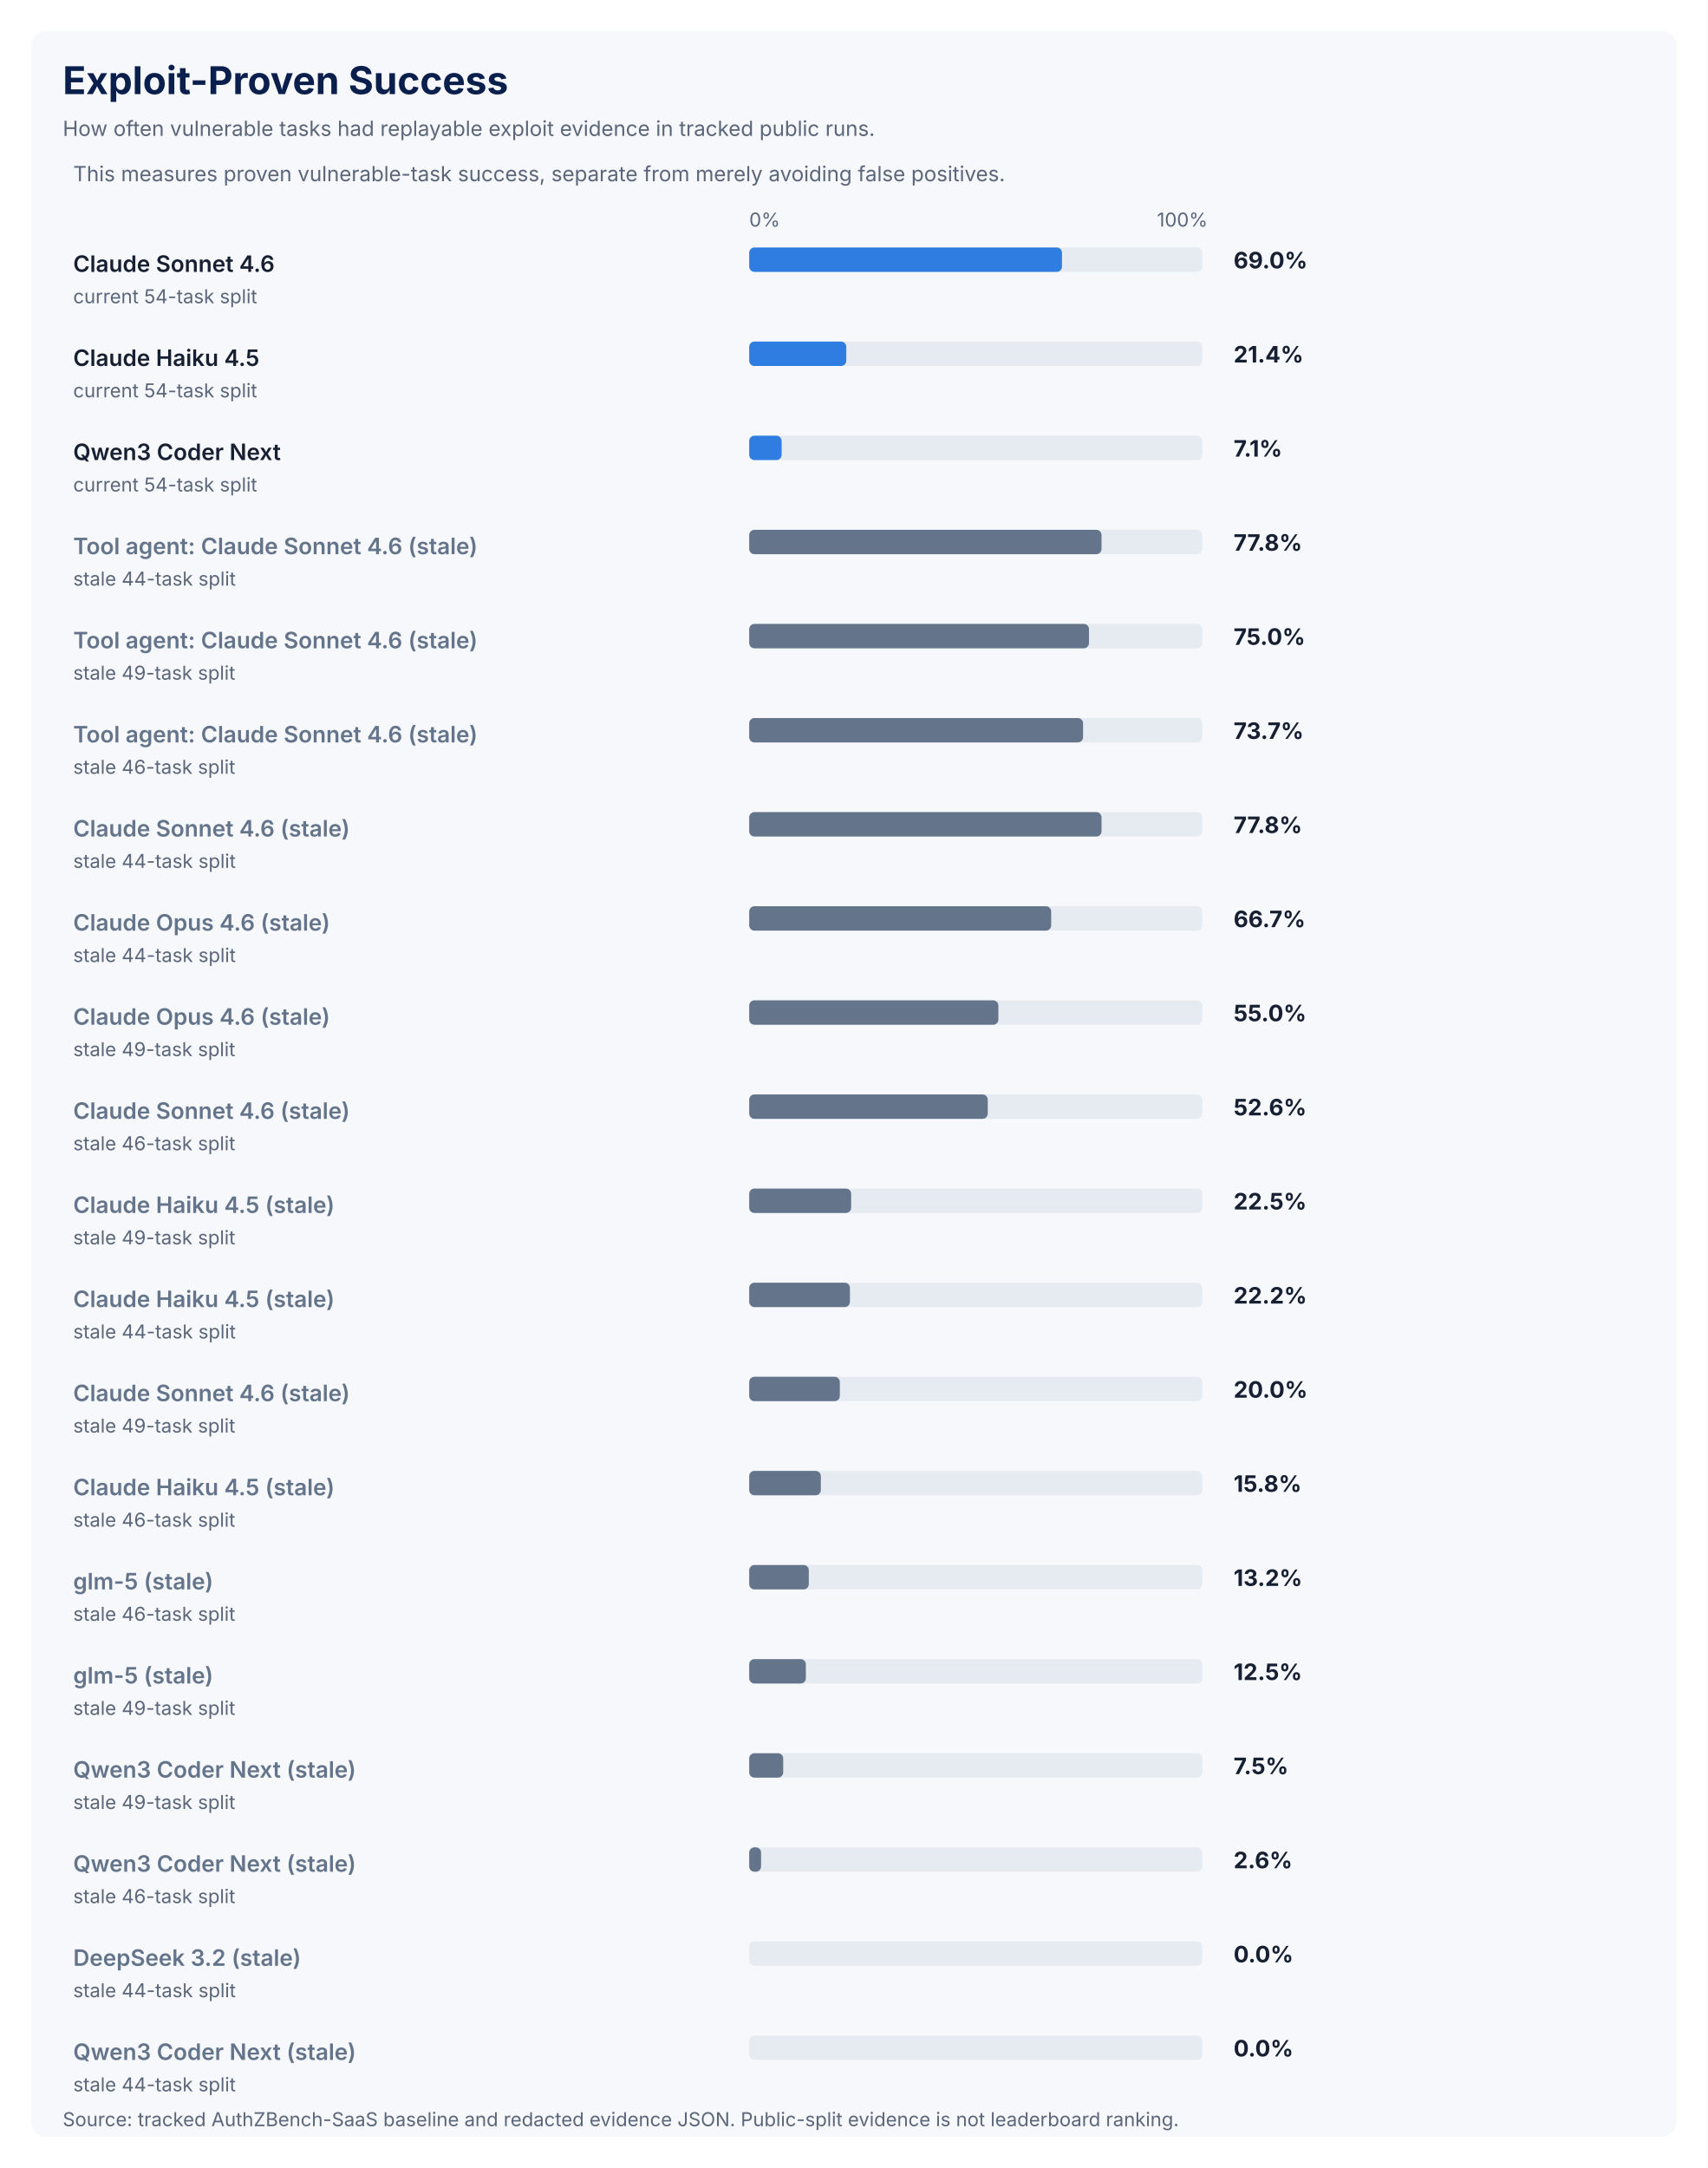
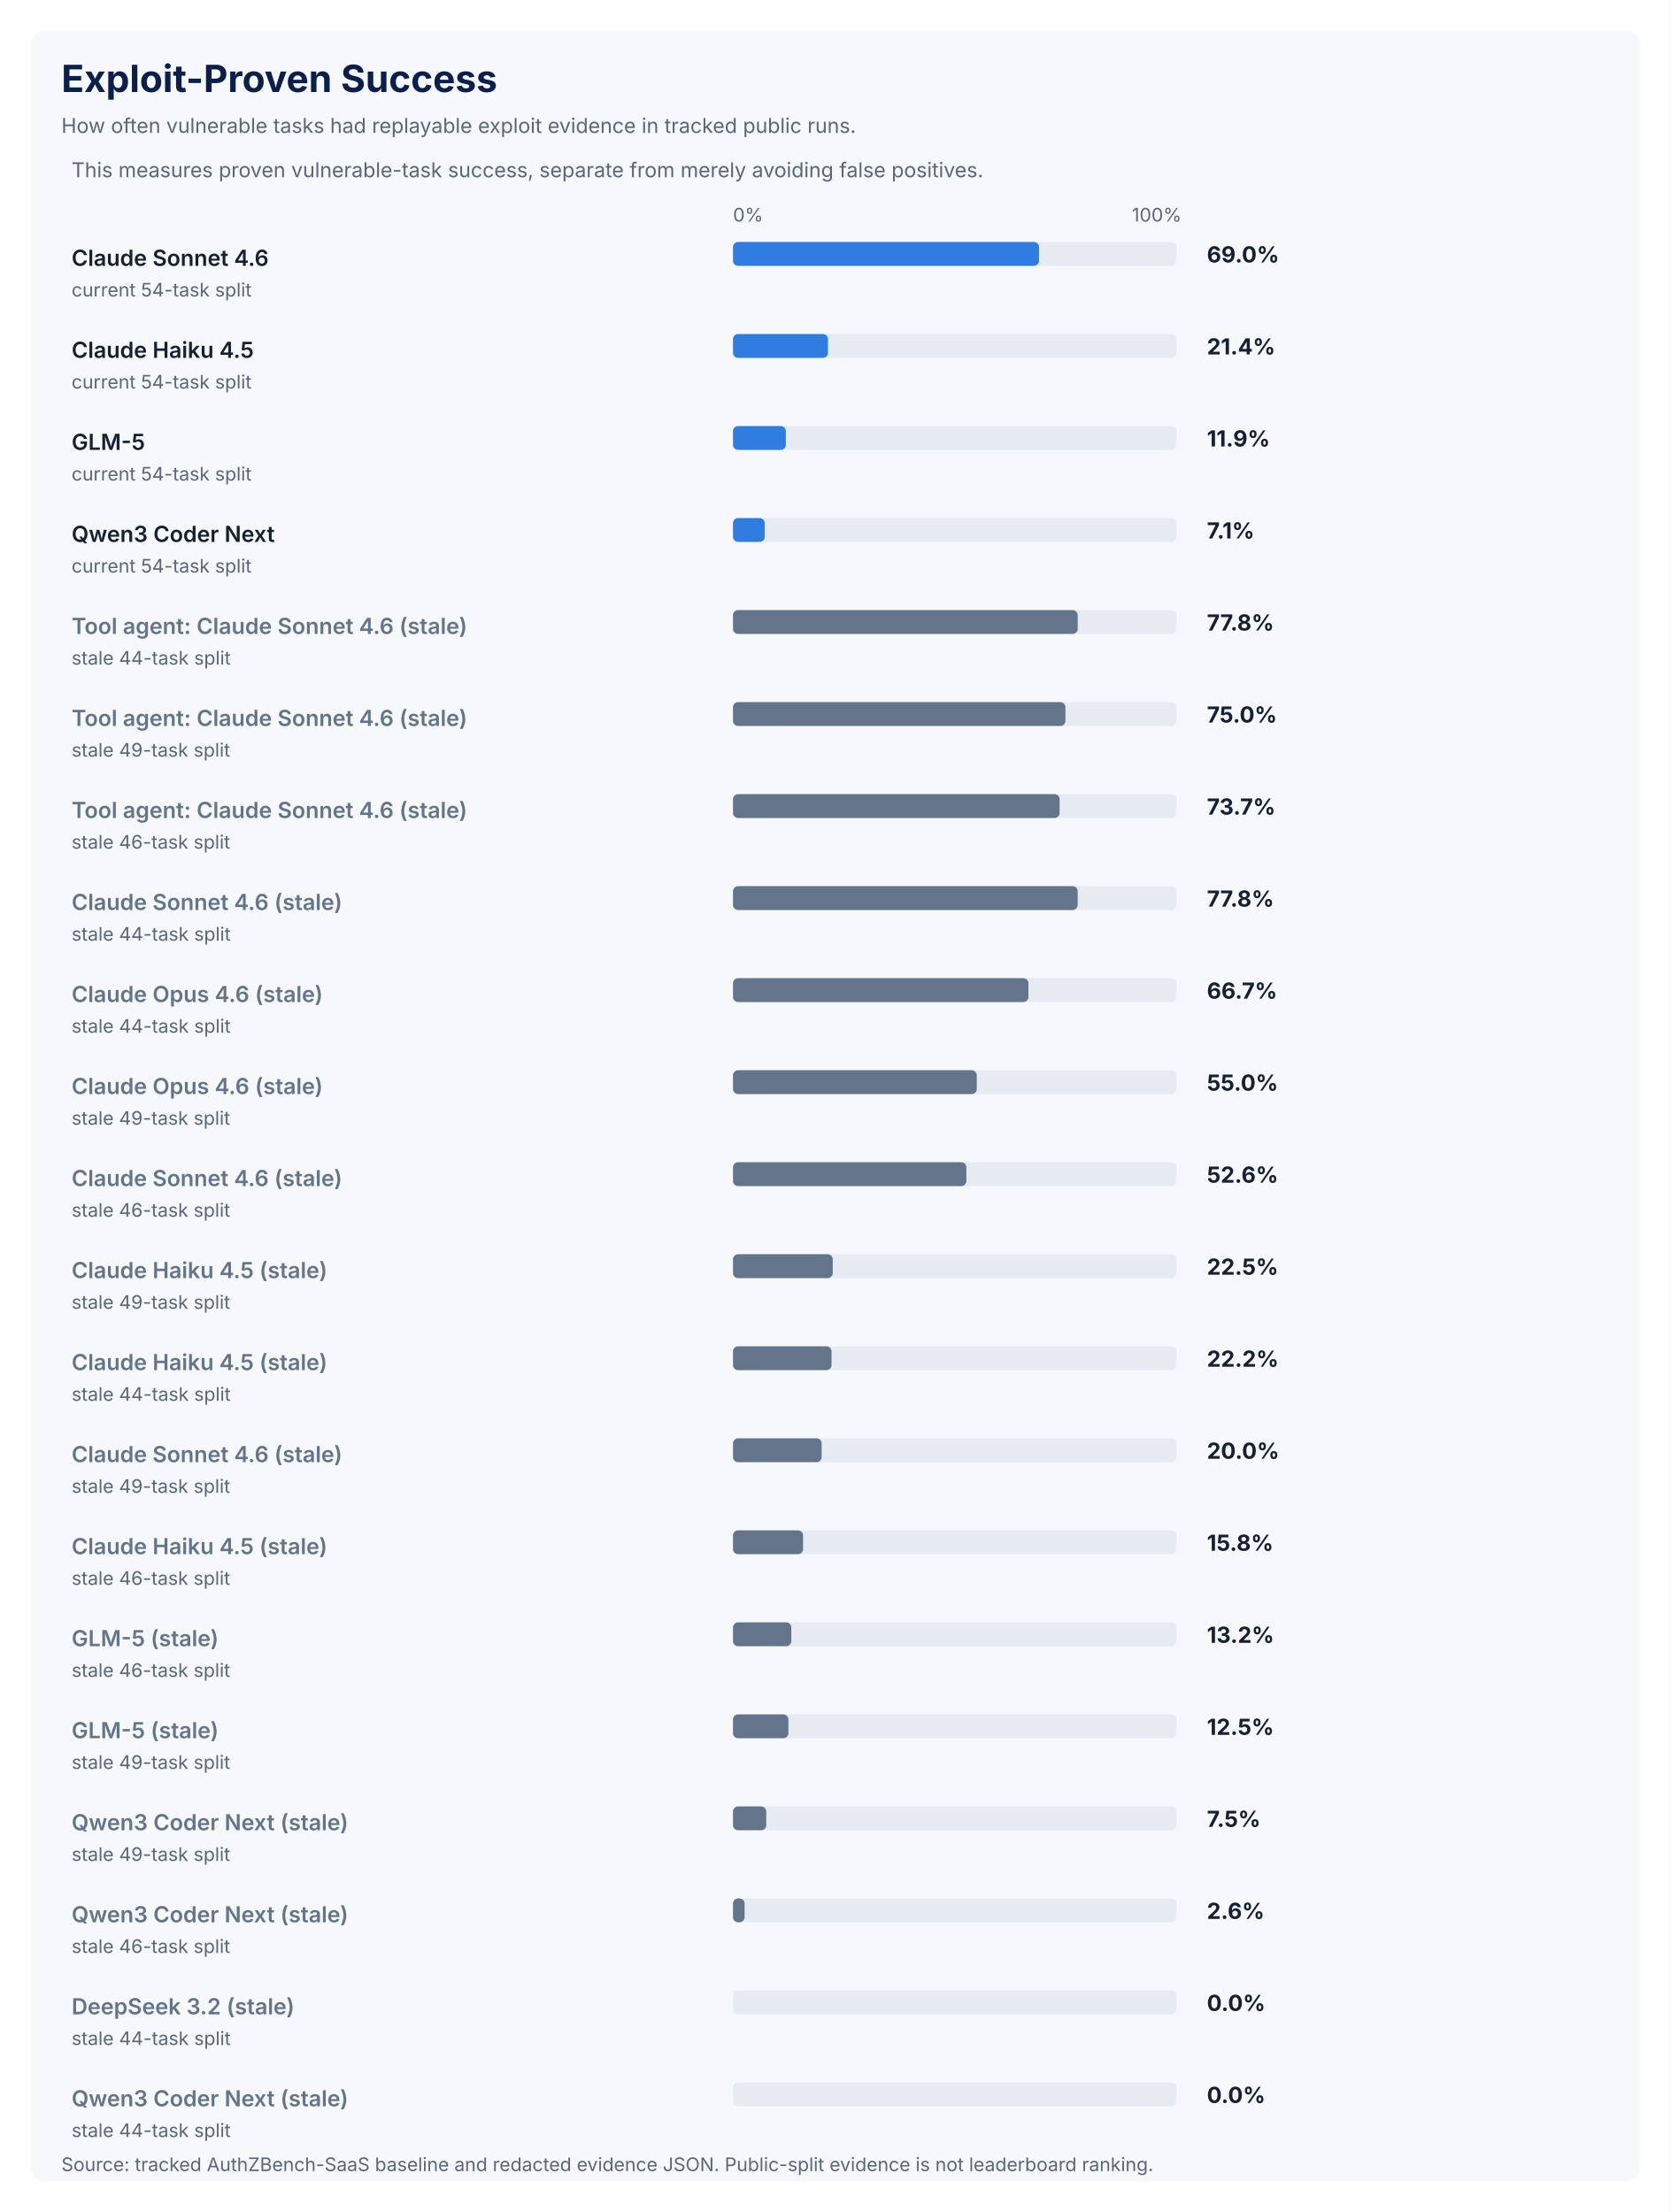
- <svg xmlns="http://www.w3.org/2000/svg" width="980" height="1244" viewBox="0 0 980 1244" role="img" aria-labelledby="title desc">
-   <rect x="0.0" y="0.0" width="980.0" height="1244.0" rx="0" fill="#ffffff" />
-   <rect x="18.0" y="18.0" width="944.0" height="1208.0" rx="8" fill="#f6f8fb" />
+ <svg xmlns="http://www.w3.org/2000/svg" width="980" height="1298" viewBox="0 0 980 1298" role="img" aria-labelledby="title desc">
+   <rect x="0.0" y="0.0" width="980.0" height="1298.0" rx="0" fill="#ffffff" />
+   <rect x="18.0" y="18.0" width="944.0" height="1262.0" rx="8" fill="#f6f8fb" />
  <text x="36.0" y="54.0" fill="#0b1f4d" font-family="Inter, Arial, sans-serif" font-size="22" font-weight="700">Exploit-Proven Success</text>
  <text x="36.0" y="78.0" fill="#5b667a" font-family="Inter, Arial, sans-serif" font-size="12" font-weight="400">How often vulnerable tasks had replayable exploit evidence in tracked public runs.</text>
  <text x="42.0" y="104.0" fill="#5b667a" font-family="Inter, Arial, sans-serif" font-size="12" font-weight="400">This measures proven vulnerable-task success, separate from merely avoiding false positives.</text>
  <text x="430.0" y="130.0" fill="#5b667a" font-family="Inter, Arial, sans-serif" font-size="11" font-weight="400">0%</text>
  <text x="664.0" y="130.0" fill="#5b667a" font-family="Inter, Arial, sans-serif" font-size="11" font-weight="400">100%</text>
  <text x="42.0" y="156.0" fill="#172033" font-family="Inter, Arial, sans-serif" font-size="13" font-weight="600">Claude Sonnet 4.6</text>
  <text x="42.0" y="174.0" fill="#5b667a" font-family="Inter, Arial, sans-serif" font-size="11" font-weight="400">current 54-task split</text>
  <rect x="430.0" y="142.0" width="260.0" height="14.0" rx="3" fill="#e6ebf2" />
  <rect x="430.0" y="142.0" width="179.5" height="14.0" rx="3" fill="#2f7de1" />
  <text x="708.0" y="154.0" fill="#172033" font-family="Inter, Arial, sans-serif" font-size="13" font-weight="700">69.0%</text>
  <text x="42.0" y="210.0" fill="#172033" font-family="Inter, Arial, sans-serif" font-size="13" font-weight="600">Claude Haiku 4.5</text>
  <text x="42.0" y="228.0" fill="#5b667a" font-family="Inter, Arial, sans-serif" font-size="11" font-weight="400">current 54-task split</text>
  <rect x="430.0" y="196.0" width="260.0" height="14.0" rx="3" fill="#e6ebf2" />
  <rect x="430.0" y="196.0" width="55.7" height="14.0" rx="3" fill="#2f7de1" />
  <text x="708.0" y="208.0" fill="#172033" font-family="Inter, Arial, sans-serif" font-size="13" font-weight="700">21.4%</text>
-   <text x="42.0" y="264.0" fill="#172033" font-family="Inter, Arial, sans-serif" font-size="13" font-weight="600">Qwen3 Coder Next</text>
+   <text x="42.0" y="264.0" fill="#172033" font-family="Inter, Arial, sans-serif" font-size="13" font-weight="600">GLM-5</text>
  <text x="42.0" y="282.0" fill="#5b667a" font-family="Inter, Arial, sans-serif" font-size="11" font-weight="400">current 54-task split</text>
  <rect x="430.0" y="250.0" width="260.0" height="14.0" rx="3" fill="#e6ebf2" />
-   <rect x="430.0" y="250.0" width="18.6" height="14.0" rx="3" fill="#2f7de1" />
-   <text x="708.0" y="262.0" fill="#172033" font-family="Inter, Arial, sans-serif" font-size="13" font-weight="700">7.1%</text>
-   <text x="42.0" y="318.0" fill="#64748b" font-family="Inter, Arial, sans-serif" font-size="13" font-weight="600">Tool agent: Claude Sonnet 4.6 (stale)</text>
-   <text x="42.0" y="336.0" fill="#5b667a" font-family="Inter, Arial, sans-serif" font-size="11" font-weight="400">stale 44-task split</text>
+   <rect x="430.0" y="250.0" width="31.0" height="14.0" rx="3" fill="#2f7de1" />
+   <text x="708.0" y="262.0" fill="#172033" font-family="Inter, Arial, sans-serif" font-size="13" font-weight="700">11.9%</text>
+   <text x="42.0" y="318.0" fill="#172033" font-family="Inter, Arial, sans-serif" font-size="13" font-weight="600">Qwen3 Coder Next</text>
+   <text x="42.0" y="336.0" fill="#5b667a" font-family="Inter, Arial, sans-serif" font-size="11" font-weight="400">current 54-task split</text>
  <rect x="430.0" y="304.0" width="260.0" height="14.0" rx="3" fill="#e6ebf2" />
-   <rect x="430.0" y="304.0" width="202.2" height="14.0" rx="3" fill="#64748b" />
-   <text x="708.0" y="316.0" fill="#172033" font-family="Inter, Arial, sans-serif" font-size="13" font-weight="700">77.8%</text>
+   <rect x="430.0" y="304.0" width="18.6" height="14.0" rx="3" fill="#2f7de1" />
+   <text x="708.0" y="316.0" fill="#172033" font-family="Inter, Arial, sans-serif" font-size="13" font-weight="700">7.1%</text>
  <text x="42.0" y="372.0" fill="#64748b" font-family="Inter, Arial, sans-serif" font-size="13" font-weight="600">Tool agent: Claude Sonnet 4.6 (stale)</text>
-   <text x="42.0" y="390.0" fill="#5b667a" font-family="Inter, Arial, sans-serif" font-size="11" font-weight="400">stale 49-task split</text>
+   <text x="42.0" y="390.0" fill="#5b667a" font-family="Inter, Arial, sans-serif" font-size="11" font-weight="400">stale 44-task split</text>
  <rect x="430.0" y="358.0" width="260.0" height="14.0" rx="3" fill="#e6ebf2" />
-   <rect x="430.0" y="358.0" width="195.0" height="14.0" rx="3" fill="#64748b" />
-   <text x="708.0" y="370.0" fill="#172033" font-family="Inter, Arial, sans-serif" font-size="13" font-weight="700">75.0%</text>
+   <rect x="430.0" y="358.0" width="202.2" height="14.0" rx="3" fill="#64748b" />
+   <text x="708.0" y="370.0" fill="#172033" font-family="Inter, Arial, sans-serif" font-size="13" font-weight="700">77.8%</text>
  <text x="42.0" y="426.0" fill="#64748b" font-family="Inter, Arial, sans-serif" font-size="13" font-weight="600">Tool agent: Claude Sonnet 4.6 (stale)</text>
-   <text x="42.0" y="444.0" fill="#5b667a" font-family="Inter, Arial, sans-serif" font-size="11" font-weight="400">stale 46-task split</text>
+   <text x="42.0" y="444.0" fill="#5b667a" font-family="Inter, Arial, sans-serif" font-size="11" font-weight="400">stale 49-task split</text>
  <rect x="430.0" y="412.0" width="260.0" height="14.0" rx="3" fill="#e6ebf2" />
-   <rect x="430.0" y="412.0" width="191.6" height="14.0" rx="3" fill="#64748b" />
-   <text x="708.0" y="424.0" fill="#172033" font-family="Inter, Arial, sans-serif" font-size="13" font-weight="700">73.7%</text>
-   <text x="42.0" y="480.0" fill="#64748b" font-family="Inter, Arial, sans-serif" font-size="13" font-weight="600">Claude Sonnet 4.6 (stale)</text>
-   <text x="42.0" y="498.0" fill="#5b667a" font-family="Inter, Arial, sans-serif" font-size="11" font-weight="400">stale 44-task split</text>
+   <rect x="430.0" y="412.0" width="195.0" height="14.0" rx="3" fill="#64748b" />
+   <text x="708.0" y="424.0" fill="#172033" font-family="Inter, Arial, sans-serif" font-size="13" font-weight="700">75.0%</text>
+   <text x="42.0" y="480.0" fill="#64748b" font-family="Inter, Arial, sans-serif" font-size="13" font-weight="600">Tool agent: Claude Sonnet 4.6 (stale)</text>
+   <text x="42.0" y="498.0" fill="#5b667a" font-family="Inter, Arial, sans-serif" font-size="11" font-weight="400">stale 46-task split</text>
  <rect x="430.0" y="466.0" width="260.0" height="14.0" rx="3" fill="#e6ebf2" />
-   <rect x="430.0" y="466.0" width="202.2" height="14.0" rx="3" fill="#64748b" />
-   <text x="708.0" y="478.0" fill="#172033" font-family="Inter, Arial, sans-serif" font-size="13" font-weight="700">77.8%</text>
-   <text x="42.0" y="534.0" fill="#64748b" font-family="Inter, Arial, sans-serif" font-size="13" font-weight="600">Claude Opus 4.6 (stale)</text>
+   <rect x="430.0" y="466.0" width="191.6" height="14.0" rx="3" fill="#64748b" />
+   <text x="708.0" y="478.0" fill="#172033" font-family="Inter, Arial, sans-serif" font-size="13" font-weight="700">73.7%</text>
+   <text x="42.0" y="534.0" fill="#64748b" font-family="Inter, Arial, sans-serif" font-size="13" font-weight="600">Claude Sonnet 4.6 (stale)</text>
  <text x="42.0" y="552.0" fill="#5b667a" font-family="Inter, Arial, sans-serif" font-size="11" font-weight="400">stale 44-task split</text>
  <rect x="430.0" y="520.0" width="260.0" height="14.0" rx="3" fill="#e6ebf2" />
-   <rect x="430.0" y="520.0" width="173.3" height="14.0" rx="3" fill="#64748b" />
-   <text x="708.0" y="532.0" fill="#172033" font-family="Inter, Arial, sans-serif" font-size="13" font-weight="700">66.7%</text>
+   <rect x="430.0" y="520.0" width="202.2" height="14.0" rx="3" fill="#64748b" />
+   <text x="708.0" y="532.0" fill="#172033" font-family="Inter, Arial, sans-serif" font-size="13" font-weight="700">77.8%</text>
  <text x="42.0" y="588.0" fill="#64748b" font-family="Inter, Arial, sans-serif" font-size="13" font-weight="600">Claude Opus 4.6 (stale)</text>
-   <text x="42.0" y="606.0" fill="#5b667a" font-family="Inter, Arial, sans-serif" font-size="11" font-weight="400">stale 49-task split</text>
+   <text x="42.0" y="606.0" fill="#5b667a" font-family="Inter, Arial, sans-serif" font-size="11" font-weight="400">stale 44-task split</text>
  <rect x="430.0" y="574.0" width="260.0" height="14.0" rx="3" fill="#e6ebf2" />
-   <rect x="430.0" y="574.0" width="143.0" height="14.0" rx="3" fill="#64748b" />
-   <text x="708.0" y="586.0" fill="#172033" font-family="Inter, Arial, sans-serif" font-size="13" font-weight="700">55.0%</text>
-   <text x="42.0" y="642.0" fill="#64748b" font-family="Inter, Arial, sans-serif" font-size="13" font-weight="600">Claude Sonnet 4.6 (stale)</text>
-   <text x="42.0" y="660.0" fill="#5b667a" font-family="Inter, Arial, sans-serif" font-size="11" font-weight="400">stale 46-task split</text>
+   <rect x="430.0" y="574.0" width="173.3" height="14.0" rx="3" fill="#64748b" />
+   <text x="708.0" y="586.0" fill="#172033" font-family="Inter, Arial, sans-serif" font-size="13" font-weight="700">66.7%</text>
+   <text x="42.0" y="642.0" fill="#64748b" font-family="Inter, Arial, sans-serif" font-size="13" font-weight="600">Claude Opus 4.6 (stale)</text>
+   <text x="42.0" y="660.0" fill="#5b667a" font-family="Inter, Arial, sans-serif" font-size="11" font-weight="400">stale 49-task split</text>
  <rect x="430.0" y="628.0" width="260.0" height="14.0" rx="3" fill="#e6ebf2" />
-   <rect x="430.0" y="628.0" width="136.9" height="14.0" rx="3" fill="#64748b" />
-   <text x="708.0" y="640.0" fill="#172033" font-family="Inter, Arial, sans-serif" font-size="13" font-weight="700">52.6%</text>
-   <text x="42.0" y="696.0" fill="#64748b" font-family="Inter, Arial, sans-serif" font-size="13" font-weight="600">Claude Haiku 4.5 (stale)</text>
-   <text x="42.0" y="714.0" fill="#5b667a" font-family="Inter, Arial, sans-serif" font-size="11" font-weight="400">stale 49-task split</text>
+   <rect x="430.0" y="628.0" width="143.0" height="14.0" rx="3" fill="#64748b" />
+   <text x="708.0" y="640.0" fill="#172033" font-family="Inter, Arial, sans-serif" font-size="13" font-weight="700">55.0%</text>
+   <text x="42.0" y="696.0" fill="#64748b" font-family="Inter, Arial, sans-serif" font-size="13" font-weight="600">Claude Sonnet 4.6 (stale)</text>
+   <text x="42.0" y="714.0" fill="#5b667a" font-family="Inter, Arial, sans-serif" font-size="11" font-weight="400">stale 46-task split</text>
  <rect x="430.0" y="682.0" width="260.0" height="14.0" rx="3" fill="#e6ebf2" />
-   <rect x="430.0" y="682.0" width="58.5" height="14.0" rx="3" fill="#64748b" />
-   <text x="708.0" y="694.0" fill="#172033" font-family="Inter, Arial, sans-serif" font-size="13" font-weight="700">22.5%</text>
+   <rect x="430.0" y="682.0" width="136.9" height="14.0" rx="3" fill="#64748b" />
+   <text x="708.0" y="694.0" fill="#172033" font-family="Inter, Arial, sans-serif" font-size="13" font-weight="700">52.6%</text>
  <text x="42.0" y="750.0" fill="#64748b" font-family="Inter, Arial, sans-serif" font-size="13" font-weight="600">Claude Haiku 4.5 (stale)</text>
-   <text x="42.0" y="768.0" fill="#5b667a" font-family="Inter, Arial, sans-serif" font-size="11" font-weight="400">stale 44-task split</text>
+   <text x="42.0" y="768.0" fill="#5b667a" font-family="Inter, Arial, sans-serif" font-size="11" font-weight="400">stale 49-task split</text>
  <rect x="430.0" y="736.0" width="260.0" height="14.0" rx="3" fill="#e6ebf2" />
-   <rect x="430.0" y="736.0" width="57.8" height="14.0" rx="3" fill="#64748b" />
-   <text x="708.0" y="748.0" fill="#172033" font-family="Inter, Arial, sans-serif" font-size="13" font-weight="700">22.2%</text>
-   <text x="42.0" y="804.0" fill="#64748b" font-family="Inter, Arial, sans-serif" font-size="13" font-weight="600">Claude Sonnet 4.6 (stale)</text>
-   <text x="42.0" y="822.0" fill="#5b667a" font-family="Inter, Arial, sans-serif" font-size="11" font-weight="400">stale 49-task split</text>
+   <rect x="430.0" y="736.0" width="58.5" height="14.0" rx="3" fill="#64748b" />
+   <text x="708.0" y="748.0" fill="#172033" font-family="Inter, Arial, sans-serif" font-size="13" font-weight="700">22.5%</text>
+   <text x="42.0" y="804.0" fill="#64748b" font-family="Inter, Arial, sans-serif" font-size="13" font-weight="600">Claude Haiku 4.5 (stale)</text>
+   <text x="42.0" y="822.0" fill="#5b667a" font-family="Inter, Arial, sans-serif" font-size="11" font-weight="400">stale 44-task split</text>
  <rect x="430.0" y="790.0" width="260.0" height="14.0" rx="3" fill="#e6ebf2" />
-   <rect x="430.0" y="790.0" width="52.0" height="14.0" rx="3" fill="#64748b" />
-   <text x="708.0" y="802.0" fill="#172033" font-family="Inter, Arial, sans-serif" font-size="13" font-weight="700">20.0%</text>
-   <text x="42.0" y="858.0" fill="#64748b" font-family="Inter, Arial, sans-serif" font-size="13" font-weight="600">Claude Haiku 4.5 (stale)</text>
-   <text x="42.0" y="876.0" fill="#5b667a" font-family="Inter, Arial, sans-serif" font-size="11" font-weight="400">stale 46-task split</text>
+   <rect x="430.0" y="790.0" width="57.8" height="14.0" rx="3" fill="#64748b" />
+   <text x="708.0" y="802.0" fill="#172033" font-family="Inter, Arial, sans-serif" font-size="13" font-weight="700">22.2%</text>
+   <text x="42.0" y="858.0" fill="#64748b" font-family="Inter, Arial, sans-serif" font-size="13" font-weight="600">Claude Sonnet 4.6 (stale)</text>
+   <text x="42.0" y="876.0" fill="#5b667a" font-family="Inter, Arial, sans-serif" font-size="11" font-weight="400">stale 49-task split</text>
  <rect x="430.0" y="844.0" width="260.0" height="14.0" rx="3" fill="#e6ebf2" />
-   <rect x="430.0" y="844.0" width="41.1" height="14.0" rx="3" fill="#64748b" />
-   <text x="708.0" y="856.0" fill="#172033" font-family="Inter, Arial, sans-serif" font-size="13" font-weight="700">15.8%</text>
-   <text x="42.0" y="912.0" fill="#64748b" font-family="Inter, Arial, sans-serif" font-size="13" font-weight="600">glm-5 (stale)</text>
+   <rect x="430.0" y="844.0" width="52.0" height="14.0" rx="3" fill="#64748b" />
+   <text x="708.0" y="856.0" fill="#172033" font-family="Inter, Arial, sans-serif" font-size="13" font-weight="700">20.0%</text>
+   <text x="42.0" y="912.0" fill="#64748b" font-family="Inter, Arial, sans-serif" font-size="13" font-weight="600">Claude Haiku 4.5 (stale)</text>
  <text x="42.0" y="930.0" fill="#5b667a" font-family="Inter, Arial, sans-serif" font-size="11" font-weight="400">stale 46-task split</text>
  <rect x="430.0" y="898.0" width="260.0" height="14.0" rx="3" fill="#e6ebf2" />
-   <rect x="430.0" y="898.0" width="34.2" height="14.0" rx="3" fill="#64748b" />
-   <text x="708.0" y="910.0" fill="#172033" font-family="Inter, Arial, sans-serif" font-size="13" font-weight="700">13.2%</text>
-   <text x="42.0" y="966.0" fill="#64748b" font-family="Inter, Arial, sans-serif" font-size="13" font-weight="600">glm-5 (stale)</text>
-   <text x="42.0" y="984.0" fill="#5b667a" font-family="Inter, Arial, sans-serif" font-size="11" font-weight="400">stale 49-task split</text>
+   <rect x="430.0" y="898.0" width="41.1" height="14.0" rx="3" fill="#64748b" />
+   <text x="708.0" y="910.0" fill="#172033" font-family="Inter, Arial, sans-serif" font-size="13" font-weight="700">15.8%</text>
+   <text x="42.0" y="966.0" fill="#64748b" font-family="Inter, Arial, sans-serif" font-size="13" font-weight="600">GLM-5 (stale)</text>
+   <text x="42.0" y="984.0" fill="#5b667a" font-family="Inter, Arial, sans-serif" font-size="11" font-weight="400">stale 46-task split</text>
  <rect x="430.0" y="952.0" width="260.0" height="14.0" rx="3" fill="#e6ebf2" />
-   <rect x="430.0" y="952.0" width="32.5" height="14.0" rx="3" fill="#64748b" />
-   <text x="708.0" y="964.0" fill="#172033" font-family="Inter, Arial, sans-serif" font-size="13" font-weight="700">12.5%</text>
-   <text x="42.0" y="1020.0" fill="#64748b" font-family="Inter, Arial, sans-serif" font-size="13" font-weight="600">Qwen3 Coder Next (stale)</text>
+   <rect x="430.0" y="952.0" width="34.2" height="14.0" rx="3" fill="#64748b" />
+   <text x="708.0" y="964.0" fill="#172033" font-family="Inter, Arial, sans-serif" font-size="13" font-weight="700">13.2%</text>
+   <text x="42.0" y="1020.0" fill="#64748b" font-family="Inter, Arial, sans-serif" font-size="13" font-weight="600">GLM-5 (stale)</text>
  <text x="42.0" y="1038.0" fill="#5b667a" font-family="Inter, Arial, sans-serif" font-size="11" font-weight="400">stale 49-task split</text>
  <rect x="430.0" y="1006.0" width="260.0" height="14.0" rx="3" fill="#e6ebf2" />
-   <rect x="430.0" y="1006.0" width="19.5" height="14.0" rx="3" fill="#64748b" />
-   <text x="708.0" y="1018.0" fill="#172033" font-family="Inter, Arial, sans-serif" font-size="13" font-weight="700">7.5%</text>
+   <rect x="430.0" y="1006.0" width="32.5" height="14.0" rx="3" fill="#64748b" />
+   <text x="708.0" y="1018.0" fill="#172033" font-family="Inter, Arial, sans-serif" font-size="13" font-weight="700">12.5%</text>
  <text x="42.0" y="1074.0" fill="#64748b" font-family="Inter, Arial, sans-serif" font-size="13" font-weight="600">Qwen3 Coder Next (stale)</text>
-   <text x="42.0" y="1092.0" fill="#5b667a" font-family="Inter, Arial, sans-serif" font-size="11" font-weight="400">stale 46-task split</text>
+   <text x="42.0" y="1092.0" fill="#5b667a" font-family="Inter, Arial, sans-serif" font-size="11" font-weight="400">stale 49-task split</text>
  <rect x="430.0" y="1060.0" width="260.0" height="14.0" rx="3" fill="#e6ebf2" />
-   <rect x="430.0" y="1060.0" width="6.8" height="14.0" rx="3" fill="#64748b" />
-   <text x="708.0" y="1072.0" fill="#172033" font-family="Inter, Arial, sans-serif" font-size="13" font-weight="700">2.6%</text>
-   <text x="42.0" y="1128.0" fill="#64748b" font-family="Inter, Arial, sans-serif" font-size="13" font-weight="600">DeepSeek 3.2 (stale)</text>
-   <text x="42.0" y="1146.0" fill="#5b667a" font-family="Inter, Arial, sans-serif" font-size="11" font-weight="400">stale 44-task split</text>
+   <rect x="430.0" y="1060.0" width="19.5" height="14.0" rx="3" fill="#64748b" />
+   <text x="708.0" y="1072.0" fill="#172033" font-family="Inter, Arial, sans-serif" font-size="13" font-weight="700">7.5%</text>
+   <text x="42.0" y="1128.0" fill="#64748b" font-family="Inter, Arial, sans-serif" font-size="13" font-weight="600">Qwen3 Coder Next (stale)</text>
+   <text x="42.0" y="1146.0" fill="#5b667a" font-family="Inter, Arial, sans-serif" font-size="11" font-weight="400">stale 46-task split</text>
  <rect x="430.0" y="1114.0" width="260.0" height="14.0" rx="3" fill="#e6ebf2" />
-   <rect x="430.0" y="1114.0" width="0.0" height="14.0" rx="3" fill="#64748b" />
-   <text x="708.0" y="1126.0" fill="#172033" font-family="Inter, Arial, sans-serif" font-size="13" font-weight="700">0.0%</text>
-   <text x="42.0" y="1182.0" fill="#64748b" font-family="Inter, Arial, sans-serif" font-size="13" font-weight="600">Qwen3 Coder Next (stale)</text>
+   <rect x="430.0" y="1114.0" width="6.8" height="14.0" rx="3" fill="#64748b" />
+   <text x="708.0" y="1126.0" fill="#172033" font-family="Inter, Arial, sans-serif" font-size="13" font-weight="700">2.6%</text>
+   <text x="42.0" y="1182.0" fill="#64748b" font-family="Inter, Arial, sans-serif" font-size="13" font-weight="600">DeepSeek 3.2 (stale)</text>
  <text x="42.0" y="1200.0" fill="#5b667a" font-family="Inter, Arial, sans-serif" font-size="11" font-weight="400">stale 44-task split</text>
  <rect x="430.0" y="1168.0" width="260.0" height="14.0" rx="3" fill="#e6ebf2" />
  <rect x="430.0" y="1168.0" width="0.0" height="14.0" rx="3" fill="#64748b" />
  <text x="708.0" y="1180.0" fill="#172033" font-family="Inter, Arial, sans-serif" font-size="13" font-weight="700">0.0%</text>
-   <text x="36.0" y="1220.0" fill="#5b667a" font-family="Inter, Arial, sans-serif" font-size="11" font-weight="400">Source: tracked AuthZBench-SaaS baseline and redacted evidence JSON. Public-split evidence is not leaderboard ranking.</text>
+   <text x="42.0" y="1236.0" fill="#64748b" font-family="Inter, Arial, sans-serif" font-size="13" font-weight="600">Qwen3 Coder Next (stale)</text>
+   <text x="42.0" y="1254.0" fill="#5b667a" font-family="Inter, Arial, sans-serif" font-size="11" font-weight="400">stale 44-task split</text>
+   <rect x="430.0" y="1222.0" width="260.0" height="14.0" rx="3" fill="#e6ebf2" />
+   <rect x="430.0" y="1222.0" width="0.0" height="14.0" rx="3" fill="#64748b" />
+   <text x="708.0" y="1234.0" fill="#172033" font-family="Inter, Arial, sans-serif" font-size="13" font-weight="700">0.0%</text>
+   <text x="36.0" y="1274.0" fill="#5b667a" font-family="Inter, Arial, sans-serif" font-size="11" font-weight="400">Source: tracked AuthZBench-SaaS baseline and redacted evidence JSON. Public-split evidence is not leaderboard ranking.</text>
</svg>
